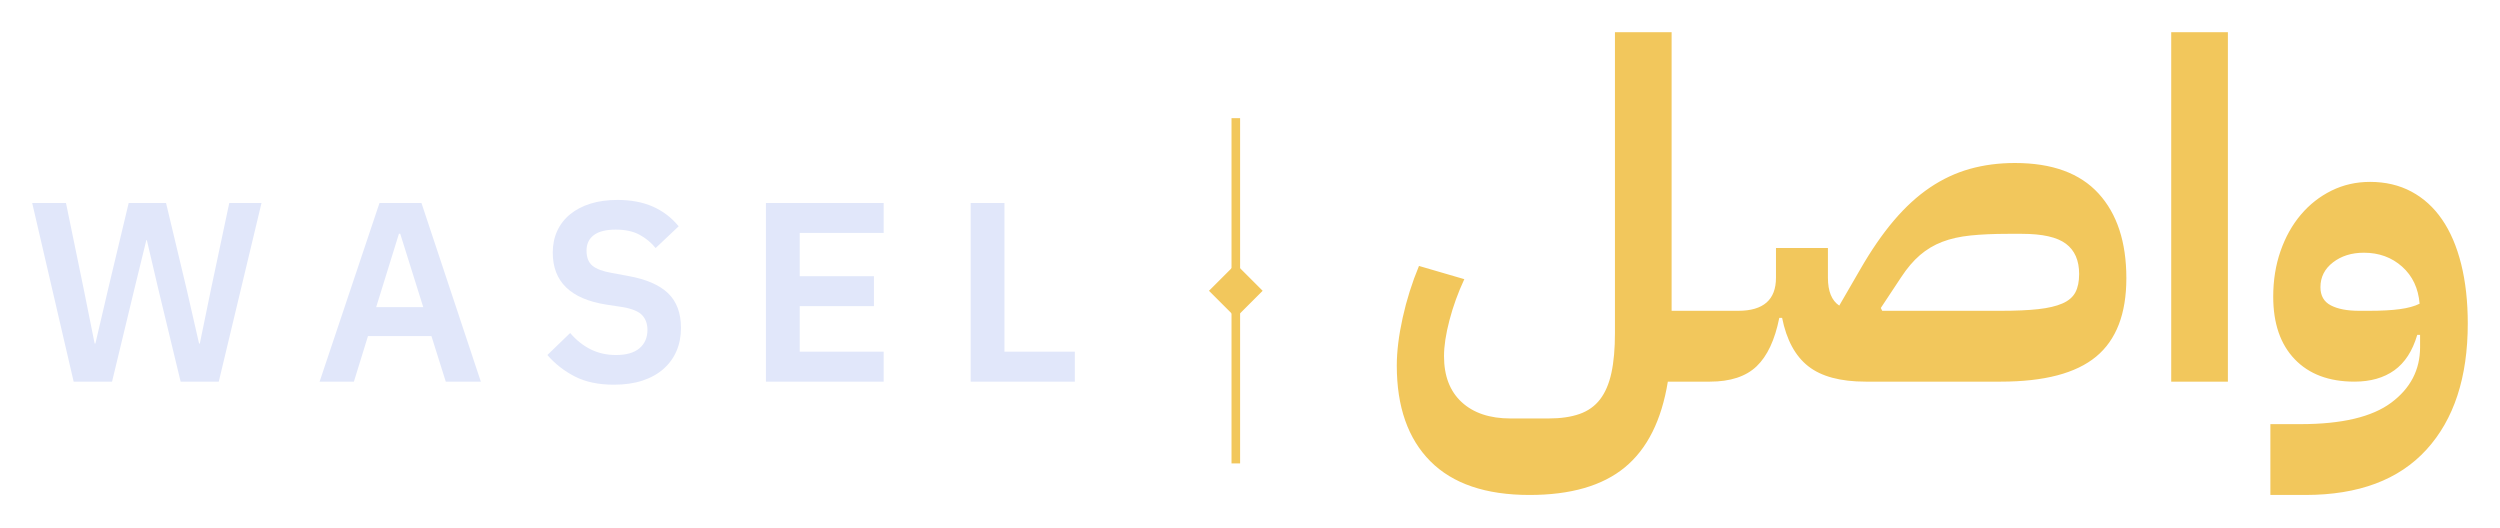
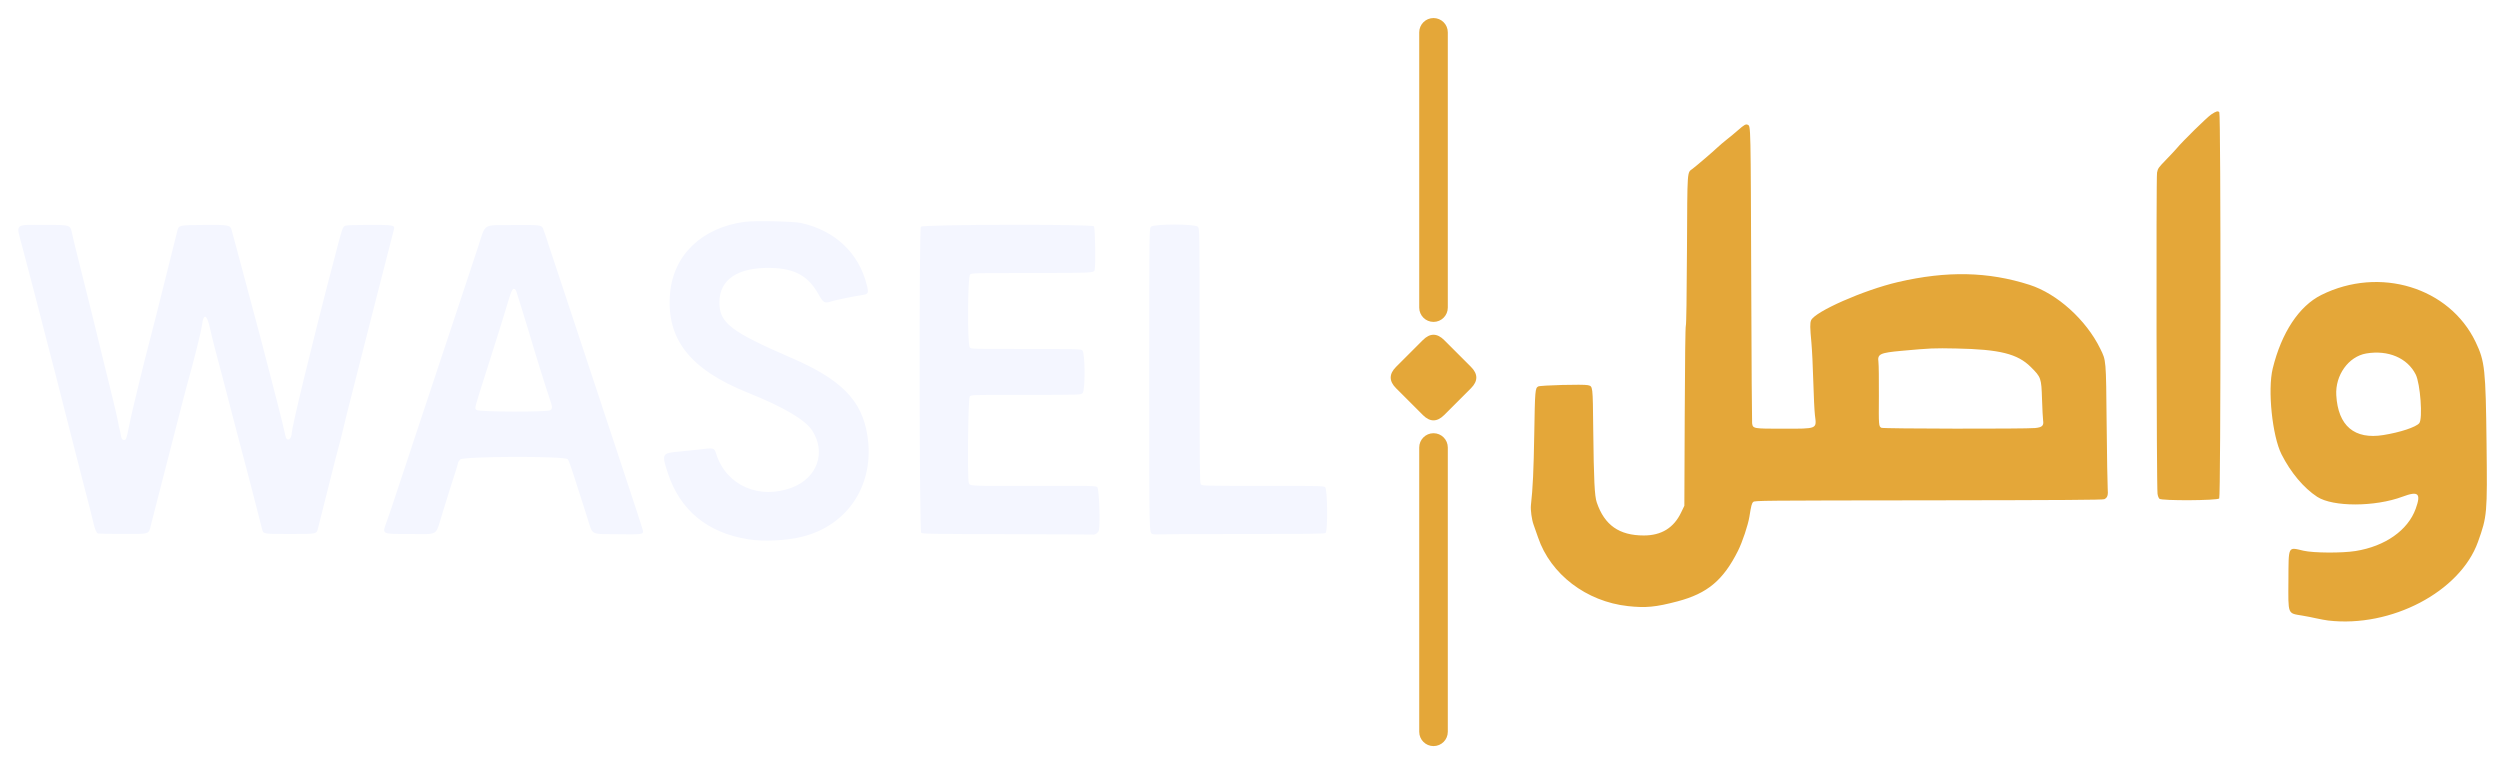
- <svg xmlns="http://www.w3.org/2000/svg" viewBox="0 0 465.89 98.24" role="img" aria-label="واصل WASEL">
-   <path transform="translate(4.76 71.12)" d="M8.966 0.0 1.24 -33.29H7.536L10.826 -17.313L12.877 -7.106H13.02L15.405 -17.313L19.22 -33.29H26.184L29.999 -17.313L32.336 -7.106H32.479L34.578 -17.313L37.964 -33.29H43.973L36.009 0.0H28.902L24.658 -17.599L22.607 -26.375H22.511L20.365 -17.599L16.12 0.0ZM78.313 0.0 75.642 -8.489H63.814L61.191 0.0H54.8L65.96 -33.29H73.782L84.847 0.0ZM69.823 -27.567H69.585L65.34 -13.879H74.116ZM109.647 0.572Q105.355 0.572 102.374 -0.954Q99.393 -2.48 97.247 -4.96L101.492 -9.062Q103.209 -7.059 105.331 -6.009Q107.454 -4.96 110.029 -4.96Q112.938 -4.96 114.417 -6.224Q115.895 -7.488 115.895 -9.634Q115.895 -11.303 114.941 -12.353Q113.988 -13.402 111.364 -13.879L108.217 -14.356Q98.249 -15.93 98.249 -24.038Q98.249 -26.279 99.083 -28.091Q99.918 -29.904 101.492 -31.192Q103.066 -32.479 105.283 -33.171Q107.501 -33.862 110.315 -33.862Q114.083 -33.862 116.897 -32.622Q119.711 -31.382 121.714 -28.95L117.421 -24.896Q116.181 -26.422 114.417 -27.376Q112.652 -28.33 109.981 -28.33Q107.263 -28.33 105.903 -27.305Q104.544 -26.279 104.544 -24.419Q104.544 -22.511 105.641 -21.605Q106.738 -20.699 109.17 -20.27L112.271 -19.697Q117.326 -18.791 119.735 -16.478Q122.143 -14.165 122.143 -10.016Q122.143 -7.631 121.308 -5.699Q120.474 -3.768 118.876 -2.361Q117.278 -0.954 114.965 -0.191Q112.652 0.572 109.647 0.572ZM137.977 0.0V-33.29H159.916V-27.71H144.273V-19.65H158.104V-14.07H144.273V-5.58H159.916V0.0ZM176.132 0.0V-33.29H182.428V-5.58H195.543V0.0Z" fill="#E1E7FA" />
-   <path d="M230.3 22.02V86.36" stroke="#F2C75C" stroke-width="1.6" />
-   <path d="M230.3 49.19L235.3 54.19L230.3 59.19L225.3 54.19Z" fill="#F2C75C" />
-   <path transform="translate(257.22 71.12)" d="M27.808 21.12Q15.576 21.12 9.328 14.828Q3.08 8.536 3.08 -2.992Q3.08 -6.952 4.18 -11.924Q5.28 -16.896 7.216 -21.56L15.664 -19.096Q13.904 -15.312 12.892 -11.44Q11.88 -7.568 11.88 -4.752Q11.88 0.792 15.18 3.828Q18.48 6.864 24.288 6.864H31.328Q34.76 6.864 37.136 6.028Q39.512 5.192 40.964 3.3Q42.416 1.408 43.076 -1.628Q43.736 -4.664 43.736 -9.064V-65.12H54.296V-13.2H64.064V-2.64L61.424 0.0H53.592Q51.832 10.824 45.584 15.972Q39.336 21.12 27.808 21.12ZM83.424 -19.36Q83.424 -15.576 85.536 -14.168L89.408 -20.856Q92.488 -26.224 95.7 -30.008Q98.912 -33.792 102.432 -36.168Q105.952 -38.544 109.868 -39.644Q113.784 -40.744 118.272 -40.744Q128.656 -40.744 133.848 -35.068Q139.04 -29.392 139.04 -19.272Q139.04 -9.328 133.408 -4.664Q127.776 0.0 115.632 0.0H90.464Q83.424 0.0 79.772 -2.86Q76.12 -5.72 74.888 -11.88H74.36Q73.128 -5.72 70.136 -2.86Q67.144 0.0 61.424 0.0V-10.56L64.064 -13.2H66.704Q73.744 -13.2 73.744 -19.36V-24.904H83.424ZM115.632 -13.2Q119.856 -13.2 122.628 -13.508Q125.4 -13.816 127.116 -14.564Q128.832 -15.312 129.536 -16.632Q130.24 -17.952 130.24 -20.064Q130.24 -23.848 127.776 -25.696Q125.312 -27.544 119.592 -27.544H116.952Q112.992 -27.544 110 -27.236Q107.008 -26.928 104.72 -26.048Q102.432 -25.168 100.584 -23.584Q98.736 -22.0 97.064 -19.448L93.28 -13.728L93.544 -13.2ZM147.4 -65.12H157.96V0.0H147.4ZM165.88 7.92H171.512Q183.04 7.92 188.408 3.916Q193.776 -0.088 193.776 -6.424V-8.712H193.248Q191.928 -4.224 188.98 -2.112Q186.032 0.0 181.544 0.0Q174.416 0.0 170.412 -4.18Q166.408 -8.36 166.408 -15.84Q166.408 -20.416 167.772 -24.332Q169.136 -28.248 171.556 -31.108Q173.976 -33.968 177.276 -35.596Q180.576 -37.224 184.448 -37.224Q188.76 -37.224 192.148 -35.42Q195.536 -33.616 197.868 -30.228Q200.2 -26.84 201.432 -21.912Q202.664 -16.984 202.664 -10.824Q202.664 4.224 194.964 12.672Q187.264 21.12 172.392 21.12H165.88ZM184.272 -13.2Q187.704 -13.2 189.992 -13.508Q192.28 -13.816 193.688 -14.52Q193.336 -18.832 190.432 -21.428Q187.528 -24.024 183.304 -24.024Q179.872 -24.024 177.54 -22.22Q175.208 -20.416 175.208 -17.6Q175.208 -15.224 177.144 -14.212Q179.08 -13.2 182.424 -13.2Z" fill="#F2C75C" />
+ <svg xmlns="http://www.w3.org/2000/svg" viewBox="13 77 831 254" role="img" aria-label="WASEL واصل">
+   <path d="M261.75 256.27C248.16 254.12 239.05 246.62 234.99 234.26C232.88 227.81 232.99 227.61 238.79 227.10C241.03 226.90 243.82 226.62 244.99 226.47C250.47 225.78 250.39 225.76 251.13 228.06C254.50 238.43 265.49 243.21 276.35 239.03C284.70 235.81 287.67 227.31 282.96 220.09C280.63 216.52 273.44 212.29 261.67 207.57C242.32 199.81 234.39 189.69 235.73 174.46C236.86 161.69 246.38 152.61 260.62 150.73C263.90 150.30 276.74 150.57 279.25 151.12C290.54 153.61 298.41 161.00 301.11 171.66C301.83 174.49 301.68 174.79 299.38 175.11C297.20 175.41 290.67 176.75 289.52 177.13C287.07 177.95 286.73 177.76 285.01 174.71C281.66 168.75 277.18 166.26 269.44 166.07C258.29 165.78 252.14 169.84 252.13 177.50C252.12 184.34 255.85 187.22 276.14 196.00C292.62 203.14 299.40 210.01 301.28 221.50C303.93 237.67 295.15 251.49 279.75 255.38C274.50 256.71 266.89 257.09 261.75 256.27ZM217.35 254.57C209.20 254.48 210.07 254.99 208.27 249.25C207.56 246.98 206.77 244.51 206.52 243.75C206.27 242.99 205.83 241.64 205.55 240.75C202.92 232.43 202.14 230.18 201.71 229.64C200.87 228.56 167.06 228.65 165.98 229.73C165.58 230.13 165.25 230.64 165.25 230.86C165.25 231.08 164.81 232.58 164.28 234.19C163.36 236.96 162.77 238.86 160.09 247.50C157.62 255.46 159.10 254.50 149.30 254.50C139.55 254.50 139.96 254.73 141.60 250.22C142.06 248.93 142.73 247.03 143.07 246.00C143.41 244.97 148.50 229.61 154.38 211.88C160.26 194.14 166.17 176.36 167.51 172.38C168.85 168.39 170.82 162.44 171.89 159.16C174.53 151.03 173.19 151.89 183.40 151.80C192.28 151.73 192.93 151.79 193.46 152.83C193.62 153.13 194.54 155.85 195.52 158.88C196.50 161.90 197.96 166.29 198.75 168.62C199.55 170.96 202.25 179.12 204.76 186.75C207.26 194.38 213.23 212.42 218.03 226.83C222.83 241.24 226.75 253.24 226.75 253.49C226.75 254.66 226.54 254.69 217.35 254.57ZM347.89 254.56C322.06 254.50 319.62 254.46 319.21 254.09C318.58 253.52 318.48 153.21 319.10 152.36C319.67 151.59 375.92 151.47 376.61 152.23C377.06 152.73 377.25 165.80 376.83 166.90C376.52 167.70 375.26 167.75 355.76 167.75C336.73 167.75 336.04 167.77 335.47 168.23C334.63 168.91 334.52 191.55 335.35 192.47C335.83 193.00 335.84 193.00 354.01 193.00C371.54 193.00 372.22 193.02 372.78 193.48C373.71 194.23 373.78 206.75 372.86 207.67C372.27 208.25 372.27 208.25 354.05 208.25C335.84 208.25 335.83 208.25 335.35 208.78C334.79 209.39 334.50 236.16 335.04 237.54C335.44 238.58 334.96 238.56 356.64 238.51C376.34 238.47 377.17 238.48 377.73 238.93C378.37 239.45 378.79 251.60 378.22 253.42C378.00 254.13 376.81 254.91 376.28 254.69C376.19 254.65 363.42 254.60 347.89 254.56ZM396.08 254.51C394.97 254.04 395.00 255.42 395.00 203.13C395.00 152.98 395.00 152.98 395.61 152.36C396.58 151.40 410.17 151.40 411.14 152.36C411.75 152.98 411.75 152.98 411.75 195.18C411.75 232.98 411.79 237.45 412.14 237.94C412.53 238.50 412.53 238.50 432.74 238.50C451.61 238.50 452.98 238.53 453.48 238.94C454.27 239.58 454.40 253.59 453.62 254.16C453.23 254.44 448.64 254.50 426.14 254.50C411.28 254.50 398.56 254.56 397.88 254.63C397.19 254.69 396.38 254.64 396.08 254.51ZM45.56 254.33C45.04 254.12 44.50 252.85 44.02 250.67C43.61 248.84 42.83 245.79 40.25 235.88C38.66 229.75 37.15 223.87 34.75 214.38C33.40 209.01 31.93 203.28 31.50 201.62C31.07 199.97 30.32 197.11 29.84 195.25C26.09 180.67 22.30 166.12 20.37 158.88C18.29 151.07 17.59 151.75 27.70 151.75C36.56 151.75 36.38 151.69 36.98 154.75C37.15 155.64 38.31 160.37 39.54 165.25C40.78 170.13 42.53 177.11 43.42 180.75C44.31 184.39 45.94 191.03 47.03 195.50C48.12 199.97 49.69 206.32 50.50 209.62C51.32 212.93 52.11 216.38 52.25 217.31C52.39 218.23 52.60 219.24 52.72 219.56C52.84 219.87 53.01 220.69 53.11 221.38C53.32 222.80 53.61 223.25 54.29 223.25C54.91 223.25 55.09 222.74 55.85 218.88C56.20 217.09 56.94 213.77 57.49 211.50C58.05 209.23 58.89 205.74 59.36 203.75C59.83 201.76 60.55 198.83 60.96 197.25C63.49 187.54 65.83 178.33 69.38 164.00C70.69 158.71 71.88 153.94 72.02 153.42C72.43 151.89 72.84 151.81 80.92 151.77C89.19 151.72 89.54 151.79 90.01 153.54C90.17 154.14 90.80 156.48 91.42 158.75C92.04 161.02 92.92 164.28 93.37 166.00C93.82 167.72 94.42 169.97 94.70 171.00C98.58 185.38 101.03 194.61 103.00 202.38C103.67 204.99 104.57 208.47 105.00 210.12C106.12 214.39 107.67 220.71 107.86 221.79C108.25 224.06 109.99 223.18 110.00 220.71C110.00 219.98 111.94 211.39 114.02 202.88C116.39 193.17 121.02 174.68 121.76 172.00C122.04 170.97 122.94 167.54 123.76 164.38C126.96 152.07 126.86 152.39 127.91 151.99C128.25 151.86 131.82 151.75 135.85 151.75C143.90 151.75 144.27 151.82 143.93 153.30C143.76 154.01 140.11 168.26 138.01 176.38C137.16 179.68 135.64 185.64 134.63 189.62C133.62 193.61 131.64 201.38 130.24 206.88C128.83 212.38 127.36 218.28 126.97 220.00C126.58 221.72 126.04 223.86 125.77 224.75C125.34 226.21 124.30 230.29 120.21 246.62C119.52 249.38 118.86 252.02 118.73 252.51C118.21 254.56 118.50 254.50 109.37 254.50C100.37 254.50 100.49 254.52 100.10 252.82C99.86 251.77 97.31 241.82 96.88 240.25C96.67 239.49 95.84 236.29 95.02 233.12C94.21 229.96 93.03 225.52 92.41 223.25C91.79 220.98 90.50 216.03 89.53 212.25C88.57 208.47 87.43 204.08 87.00 202.50C85.18 195.87 83.36 188.75 82.74 185.86C81.78 181.44 80.64 181.06 80.15 185.00C79.88 187.16 77.64 196.15 75.10 205.20C74.90 205.92 74.34 208.06 73.85 209.95C71.26 220.07 68.17 232.07 65.12 243.88C64.33 246.90 63.47 250.28 63.20 251.38C62.38 254.71 63.02 254.50 53.77 254.48C49.43 254.47 45.73 254.40 45.56 254.33ZM195.94 213.36C196.68 212.85 196.65 212.21 195.77 209.71C194.52 206.11 190.69 193.81 188.74 187.12C188.18 185.20 187.13 181.77 186.40 179.50C185.67 177.23 184.94 174.89 184.77 174.30C184.61 173.71 184.31 173.16 184.11 173.08C183.26 172.76 183.07 173.21 180.64 181.38C179.92 183.77 178.41 188.60 175.26 198.50C170.37 213.86 170.72 212.52 171.41 213.29C172.00 213.94 195.02 214.01 195.94 213.36Z" fill="#F4F6FF" fill-rule="evenodd" />
+   <path d="M484.75 87.75A4.75 4.75 0 0 1 494.25 87.75V179.25A4.75 4.75 0 0 1 484.75 179.25ZM485.96 190.04Q489.50 186.50 493.04 190.04L501.96 198.96Q505.50 202.50 501.96 206.04L493.04 214.96Q489.50 218.50 485.96 214.96L477.04 206.04Q473.50 202.50 477.04 198.96ZM484.75 225.75A4.75 4.75 0 0 1 494.25 225.75V320.25A4.75 4.75 0 0 1 484.75 320.25Z" fill="#E4A739" />
+   <path d="M786.88 283.26C786.05 283.16 784.31 282.84 783.00 282.55C781.69 282.25 779.56 281.83 778.25 281.62C773.34 280.80 773.60 281.47 773.67 270.01C773.74 258.21 773.42 258.84 778.69 260.06C781.99 260.82 791.50 260.88 795.98 260.16C805.82 258.59 813.39 253.27 815.98 246.11C817.83 240.98 816.89 240.12 811.58 242.10C802.43 245.52 788.43 245.54 783.22 242.13C778.74 239.20 774.44 234.07 771.38 228.02C768.30 221.91 766.72 206.59 768.45 199.50C771.37 187.57 777.21 178.73 784.62 175.04C803.98 165.41 827.22 172.51 835.91 190.71C838.97 197.13 839.24 199.61 839.53 224.50C839.80 247.81 839.73 248.61 836.67 257.14C830.73 273.70 807.81 285.72 786.88 283.26ZM554.12 278.47C540.28 276.95 528.40 267.88 524.26 255.67C523.74 254.13 523.06 252.21 522.76 251.40C522.15 249.74 521.71 246.48 521.88 244.91C522.51 239.37 522.79 233.33 522.99 221.12C523.23 206.68 523.28 206.03 524.30 205.46C525.04 205.05 539.42 204.68 540.81 205.03C542.49 205.46 542.43 204.97 542.59 219.75C542.79 236.82 543.03 241.86 543.77 244.02C546.34 251.56 551.21 254.99 559.38 254.99C565.25 255.00 569.36 252.47 571.81 247.34L572.88 245.12L573.00 215.38C573.08 196.48 573.21 185.49 573.37 185.25C573.53 185.01 573.67 175.73 573.75 160.12C573.89 132.50 573.75 134.55 575.65 133.07C577.29 131.80 582.36 127.46 583.75 126.13C584.51 125.41 585.97 124.17 587.00 123.36C588.03 122.56 589.66 121.21 590.62 120.36C592.79 118.45 593.34 118.15 593.98 118.49C594.95 119.01 594.93 117.76 595.12 173.00C595.20 197.13 595.33 217.24 595.40 217.68C595.67 219.49 595.75 219.50 605.67 219.50C617.26 219.50 616.87 219.67 616.28 214.97C616.12 213.64 615.87 208.63 615.74 203.84C615.61 199.05 615.33 193.27 615.12 191.00C614.64 185.86 614.62 184.43 615.00 183.49C616.20 180.60 632.50 173.41 643.88 170.76C660.13 166.98 673.88 167.27 687.62 171.68C696.81 174.63 706.44 183.32 711.11 192.88C713.10 196.94 713.04 196.20 713.25 218.02C713.36 228.69 713.51 238.31 713.60 239.40C713.79 241.62 713.53 242.42 712.47 242.93C711.98 243.17 699.01 243.25 654.07 243.31C598.13 243.37 596.29 243.39 595.79 243.84C595.28 244.30 595.10 244.97 594.50 248.75C594.05 251.55 592.17 257.17 590.72 260.07C585.81 269.87 580.54 274.27 570.61 276.89C563.37 278.80 560.05 279.12 554.12 278.47ZM730.79 242.79C730.51 242.51 730.24 241.80 730.16 241.09C729.83 238.35 729.68 135.92 730.00 134.38C730.29 132.95 730.44 132.74 732.98 130.12C734.45 128.61 736.03 126.92 736.48 126.38C738.46 123.98 746.56 116.03 748.00 115.06C749.65 113.95 750.26 113.78 750.70 114.32C751.23 114.95 751.20 242.16 750.67 242.69C749.96 243.40 731.49 243.49 730.79 242.79ZM805.25 221.61C810.84 220.71 816.05 218.98 817.16 217.67C818.37 216.23 817.52 204.51 815.98 201.47C813.21 195.98 806.82 193.27 799.56 194.49C793.66 195.49 789.19 201.70 789.58 208.38C790.17 218.57 795.62 223.17 805.25 221.61ZM689.47 219.28C691.82 219.05 692.40 218.50 692.13 216.75C692.04 216.13 691.87 212.98 691.77 209.75C691.55 202.64 691.46 202.39 688.03 198.98C683.61 194.59 677.68 193.12 663.27 192.84C655.74 192.69 654.79 192.73 645.12 193.61C637.87 194.27 637.03 194.67 637.39 197.33C637.51 198.18 637.57 203.26 637.54 208.62C637.47 218.50 637.48 218.70 638.38 219.20C638.95 219.53 686.28 219.60 689.47 219.28Z" fill="#E4A739" fill-rule="evenodd" />
</svg>
